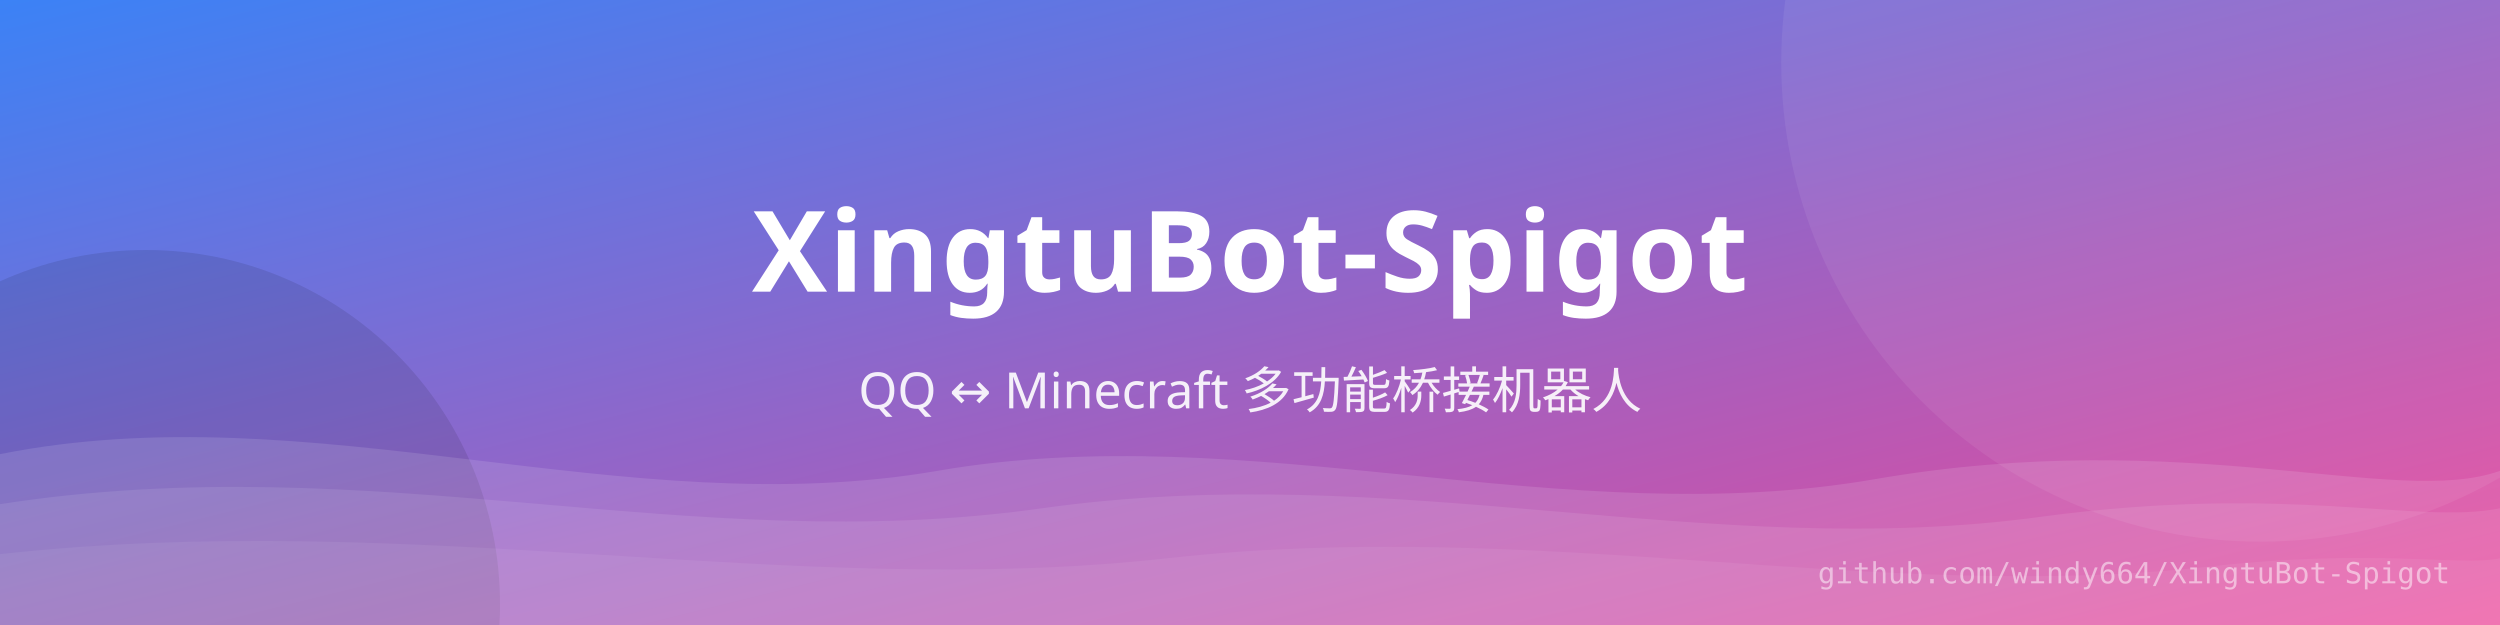
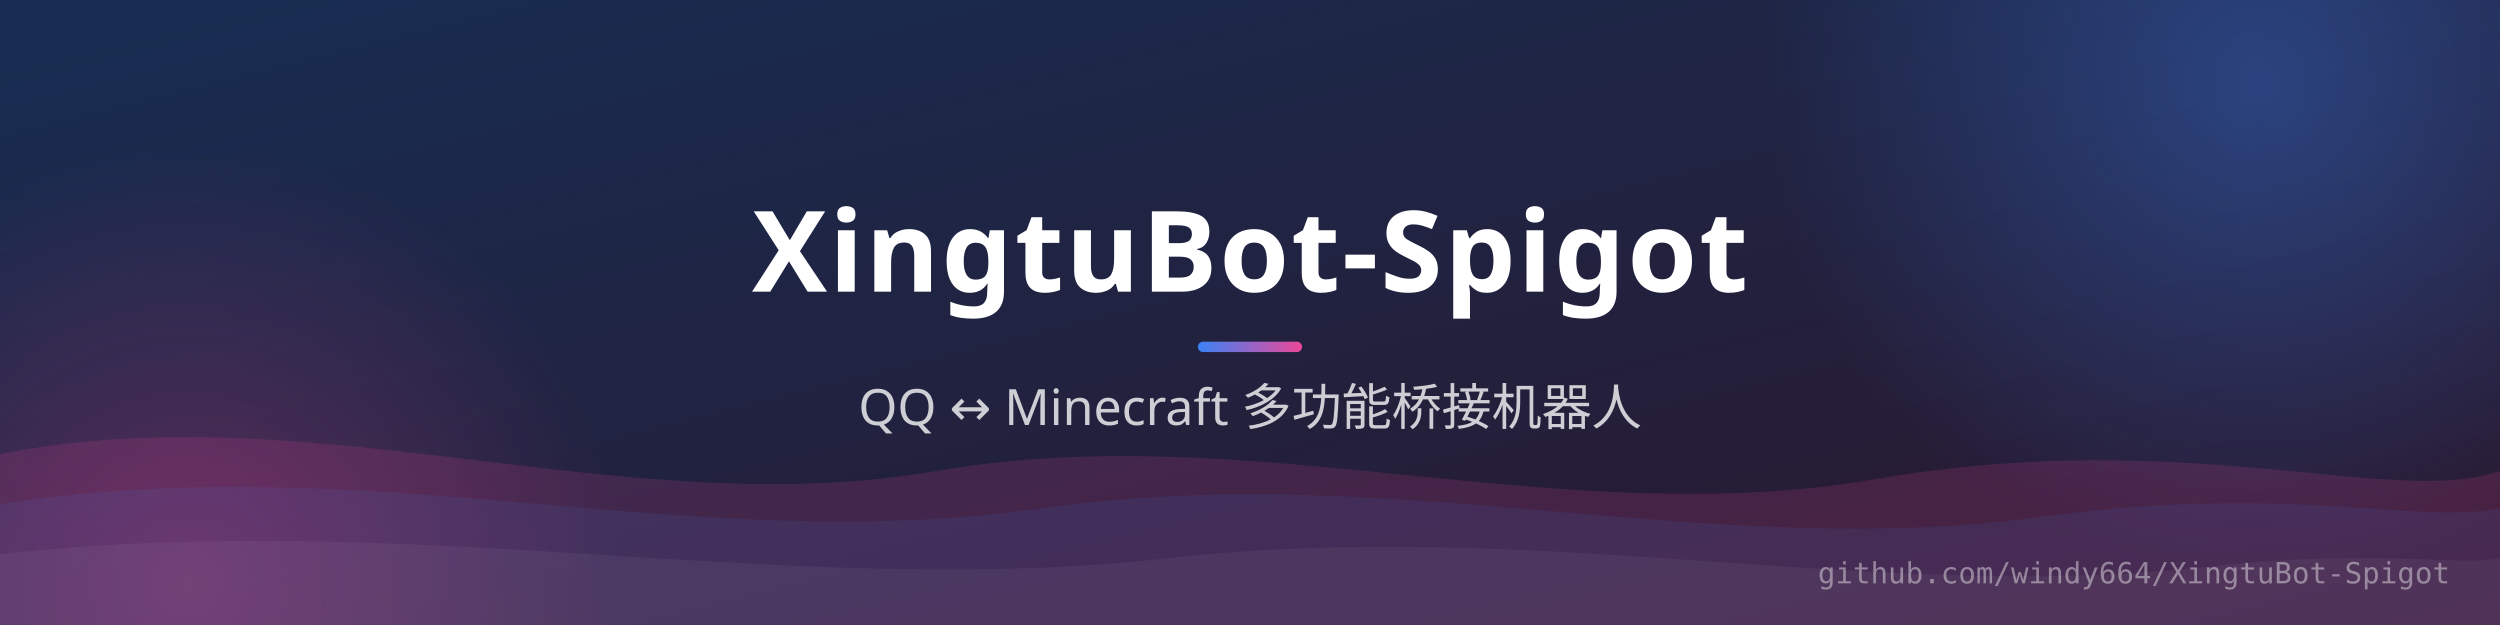
<svg xmlns="http://www.w3.org/2000/svg" width="1200" height="300" viewBox="0 0 1200 300" role="img" aria-label="XingtuBot-Spigot">
  <defs>
    <linearGradient id="bg" x1="0" y1="0" x2="1" y2="1">
+       <stop offset="0" stop-color="#172d53" />
+       <stop offset="1" stop-color="#2b172c" />
+     </linearGradient>
+     <radialGradient id="glow1" cx="0.5" cy="0.5" r="0.5">
+       <stop offset="0" stop-color="#3b82f6" stop-opacity="0.35" />
+       <stop offset="1" stop-color="#3b82f6" stop-opacity="0" />
+     </radialGradient>
+     <radialGradient id="glow2" cx="0.5" cy="0.5" r="0.5">
+       <stop offset="0" stop-color="#ec4899" stop-opacity="0.28" />
+       <stop offset="1" stop-color="#ec4899" stop-opacity="0" />
+     </radialGradient>
+     <linearGradient id="accent" x1="0" y1="0" x2="1" y2="0">
      <stop offset="0" stop-color="#3b82f6" />
      <stop offset="1" stop-color="#ec4899" />
    </linearGradient>
  </defs>
  <rect width="1200" height="300" fill="url(#bg)" />
-   <circle cx="1085" cy="30" r="230" fill="#ffffff" opacity="0.07" />
-   <circle cx="70" cy="290" r="170" fill="#000000" opacity="0.10" />
-   <path d="M0,218 C150,188 300,252 450,226 C600,200 750,256 900,230 C1050,204 1150,244 1200,226 L1200,300 L0,300 Z" fill="#ffffff" opacity="0.12" />
-   <path d="M0,242 C180,214 330,268 500,244 C670,220 820,270 980,248 C1100,232 1160,252 1200,244 L1200,300 L0,300 Z" fill="#ffffff" opacity="0.09" />
-   <path d="M0,266 C200,244 380,288 560,268 C740,248 900,290 1060,272 C1140,263 1180,272 1200,268 L1200,300 L0,300 Z" fill="#ffffff" opacity="0.06" />
+   <circle cx="1085" cy="40" r="240" fill="url(#glow1)" />
+   <circle cx="90" cy="280" r="210" fill="url(#glow2)" />
+   <path d="M0,218 C150,188 300,252 450,226 C600,200 750,256 900,230 C1050,204 1150,244 1200,226 L1200,300 L0,300 Z" fill="#ec4899" opacity="0.16" />
+   <path d="M0,242 C180,214 330,268 500,244 C670,220 820,270 980,248 C1100,232 1160,252 1200,244 L1200,300 L0,300 Z" fill="#3b82f6" opacity="0.1" />
+   <path d="M0,266 C200,244 380,288 560,268 C740,248 900,290 1060,272 C1140,263 1180,272 1200,268 L1200,300 L0,300 Z" fill="#ffffff" opacity="0.05" />
  <text x="600" y="140" text-anchor="middle" font-family="'Segoe UI','PingFang SC','Noto Sans SC','Microsoft YaHei',sans-serif" font-size="54" font-weight="700" fill="#ffffff" letter-spacing="1">XingtuBot-Spigot</text>
-   <text x="600" y="196" text-anchor="middle" font-family="'Segoe UI','PingFang SC','Noto Sans SC','Microsoft YaHei',sans-serif" font-size="24" fill="#ffffff" opacity="0.9">QQ ↔ Minecraft 多功能桥接机器人</text>
-   <text x="1176" y="280" text-anchor="end" font-family="ui-monospace,'Cascadia Code',Consolas,monospace" font-size="14" fill="#ffffff" opacity="0.5">github.com/windy664/XingtuBot-Spigot</text>
+   <rect x="575" y="164" width="50" height="5" rx="2.5" fill="url(#accent)" />
+   <text x="600" y="204" text-anchor="middle" font-family="'Segoe UI','PingFang SC','Noto Sans SC','Microsoft YaHei',sans-serif" font-size="24" fill="#ffffff" opacity="0.78">QQ ↔ Minecraft 多功能桥接机器人</text>
+   <text x="1176" y="280" text-anchor="end" font-family="ui-monospace,'Cascadia Code',Consolas,monospace" font-size="14" fill="#ffffff" opacity="0.42">github.com/windy664/XingtuBot-Spigot</text>
</svg>
